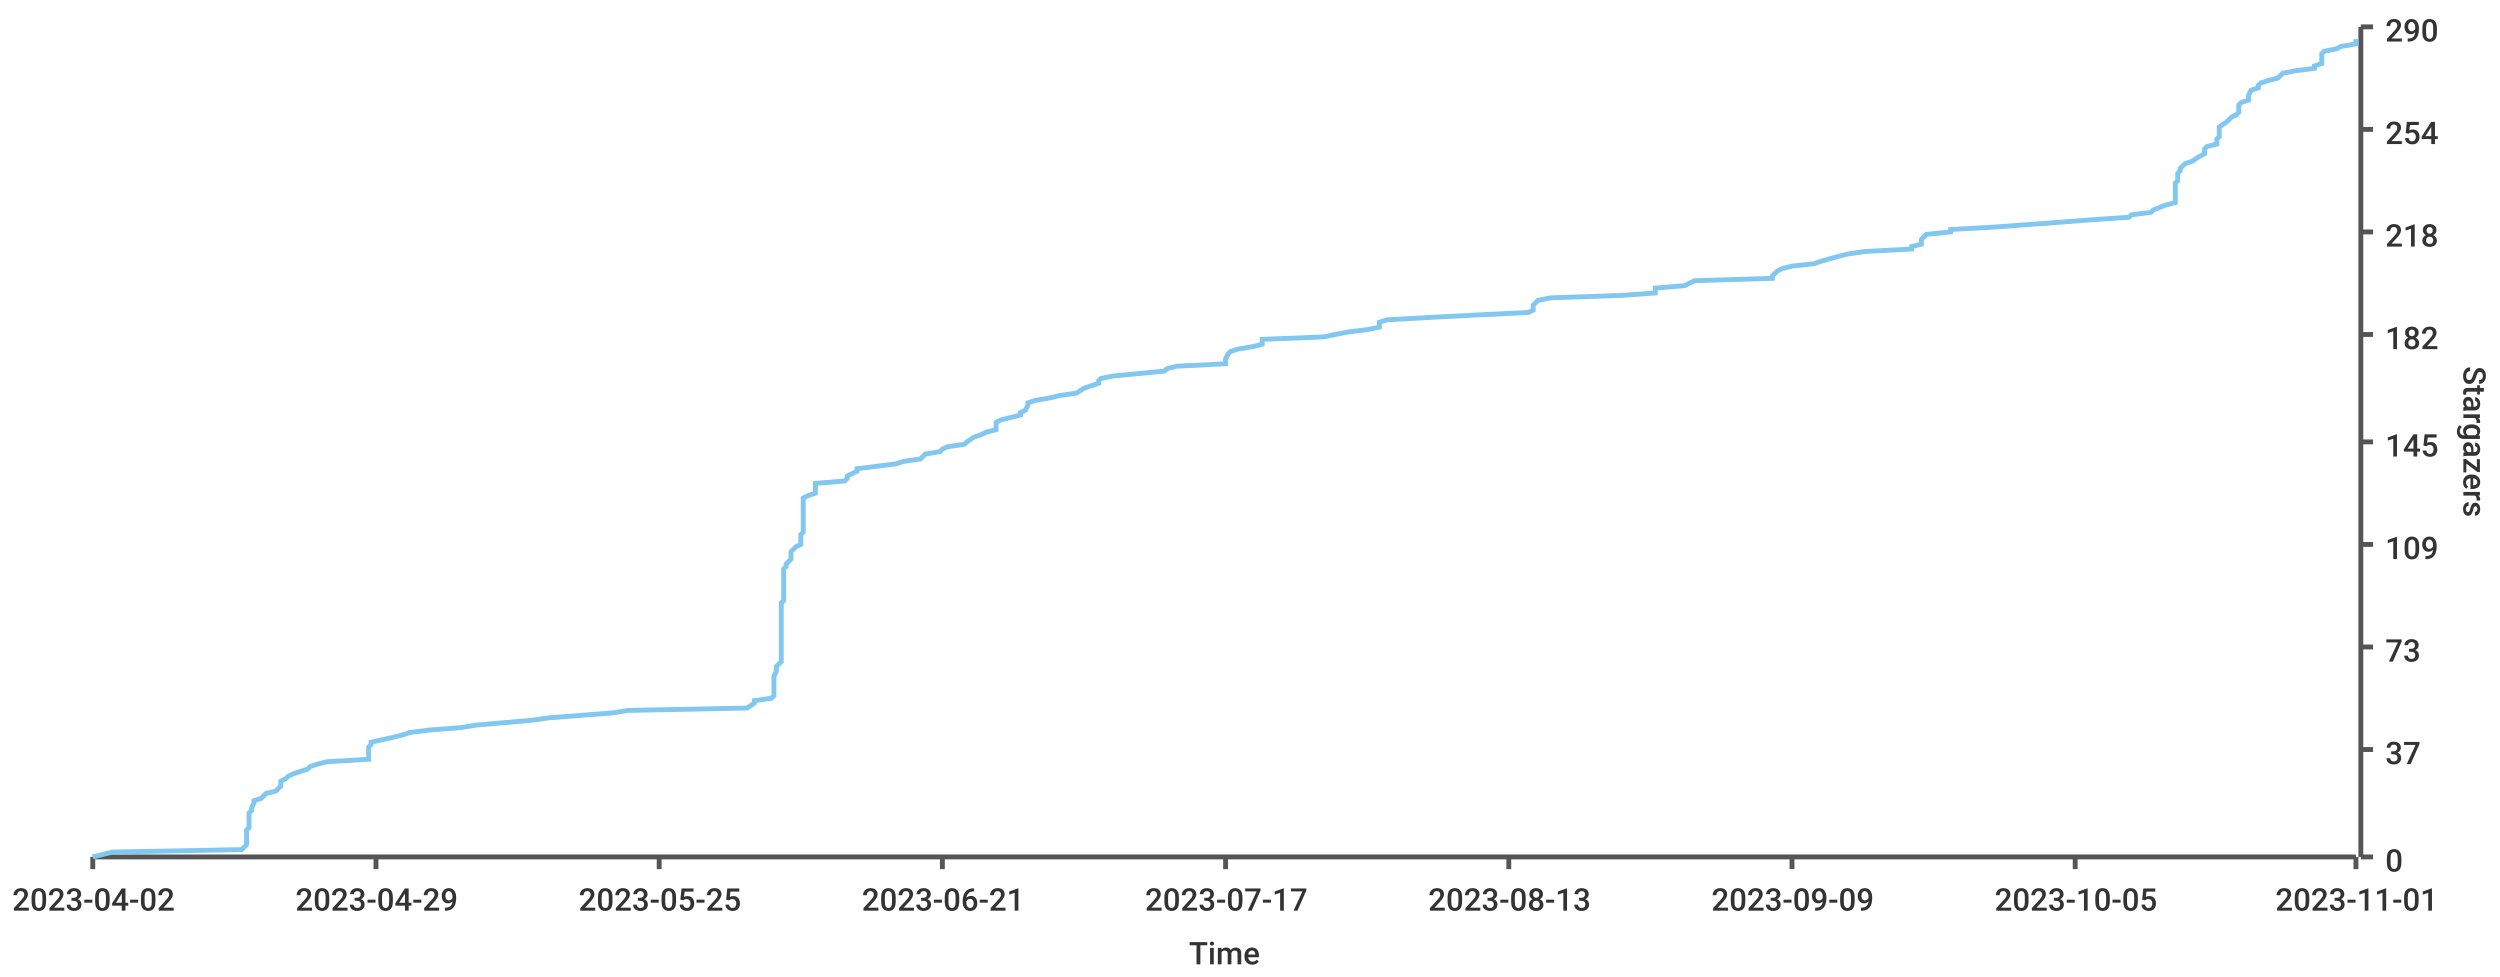
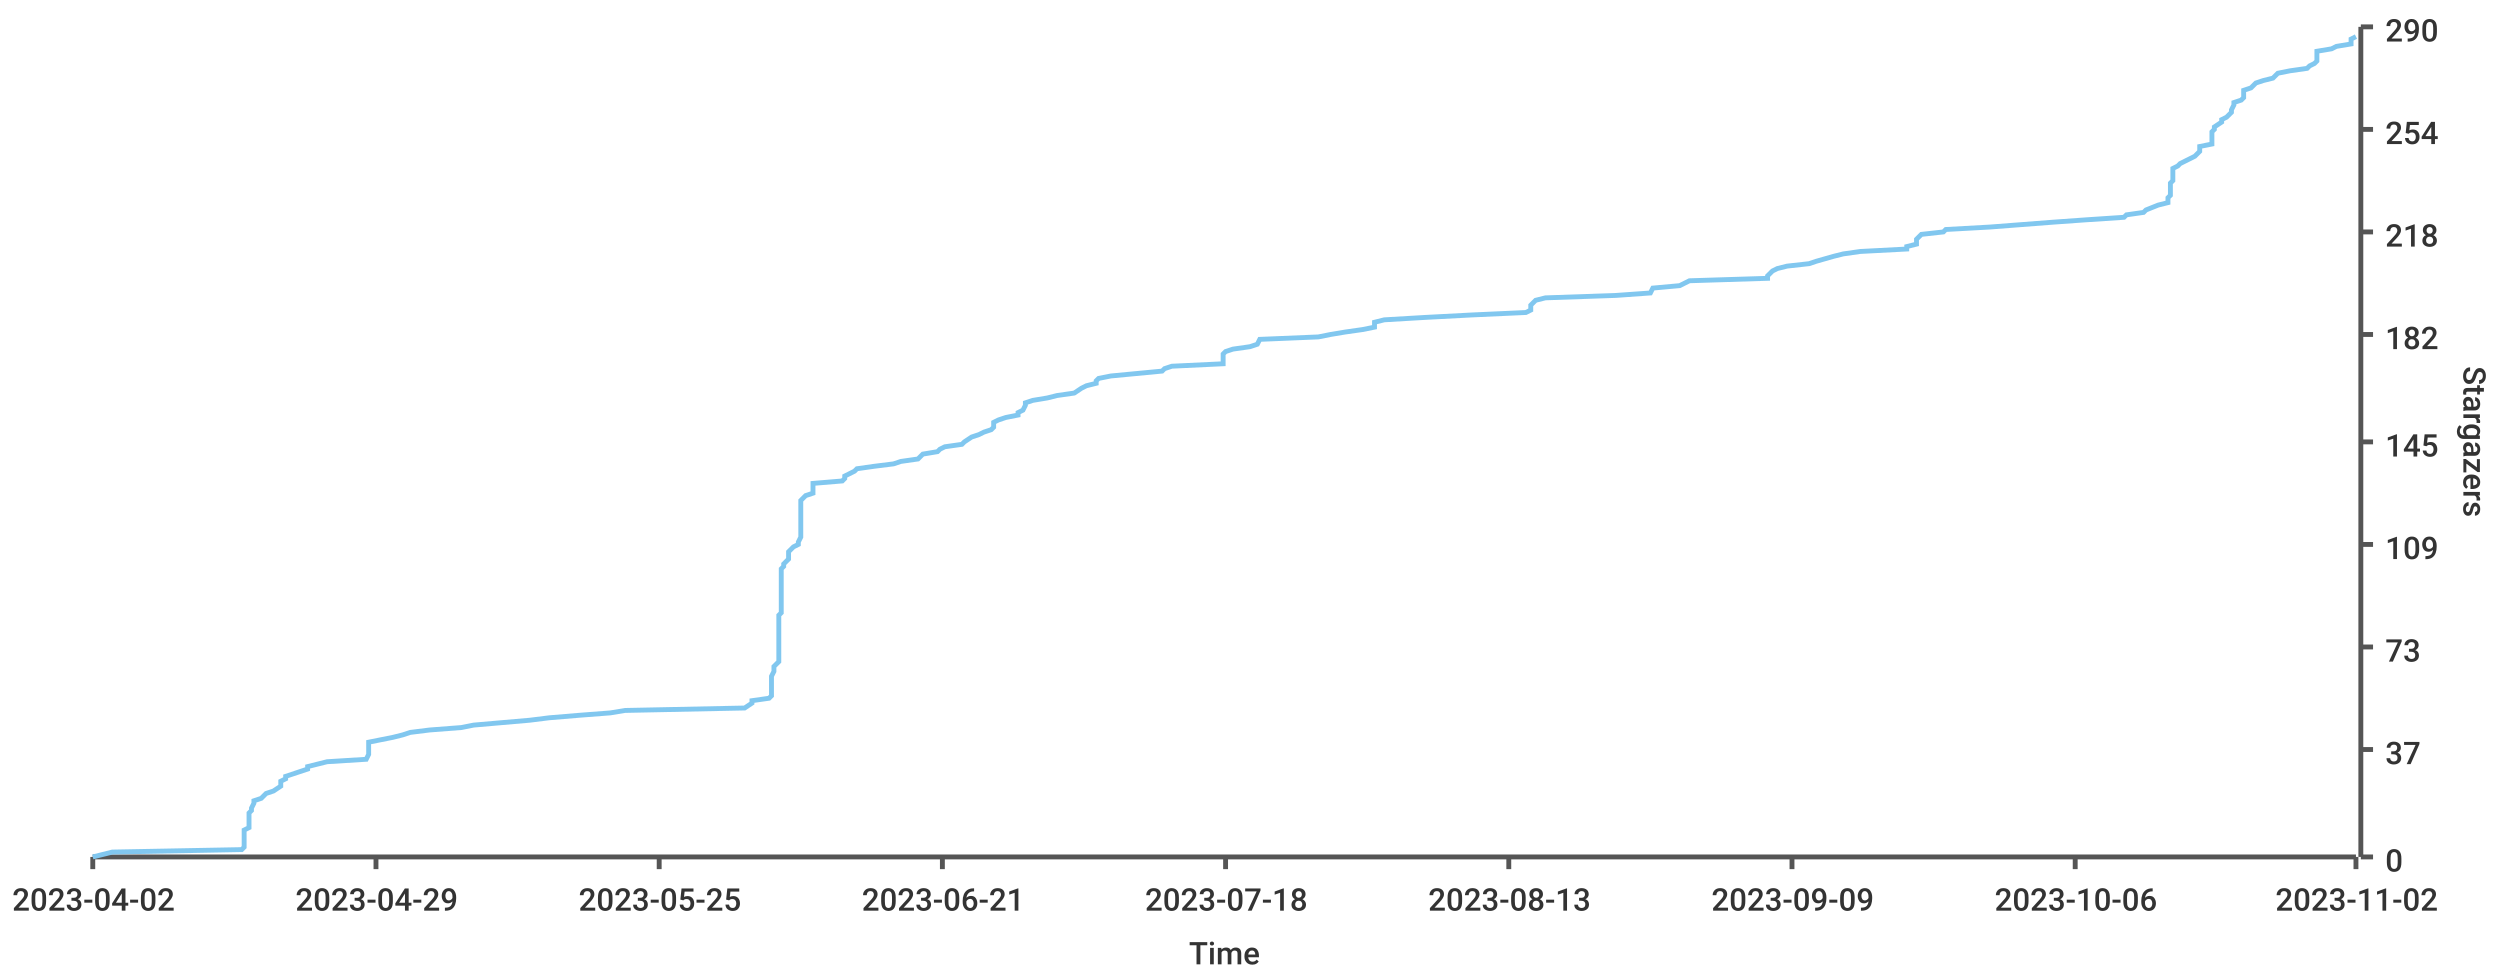
<svg xmlns="http://www.w3.org/2000/svg" width="1024" height="400">\n<path d="M 0 0 L 1024 0 L 1024 400 L 0 400 L 0 0" style="stroke-width:0;stroke:rgba(255,255,255,1.0);fill:rgba(255,255,255,1.0)" />
  <path d="M 38 11 L 965 11 L 965 351 L 38 351 L 38 11" style="stroke-width:0;stroke:rgba(255,255,255,1.0);fill:rgba(255,255,255,1.0)" />
  <path d="M 38 351 L 965 351" style="stroke-width:2;stroke:rgba(85,85,85,1.0);fill:none" />
  <path d="M 38 351 L 38 356" style="stroke-width:2;stroke:rgba(85,85,85,1.0);fill:none" />
  <text x="5" y="373" style="stroke-width:0;stroke:none;fill:rgba(51,51,51,1.0);font-size:12.8px;font-family:'Roboto Medium',sans-serif">2023-04-02</text>
  <path d="M 154 351 L 154 356" style="stroke-width:2;stroke:rgba(85,85,85,1.0);fill:none" />
  <text x="121" y="373" style="stroke-width:0;stroke:none;fill:rgba(51,51,51,1.0);font-size:12.8px;font-family:'Roboto Medium',sans-serif">2023-04-29</text>
  <path d="M 270 351 L 270 356" style="stroke-width:2;stroke:rgba(85,85,85,1.0);fill:none" />
  <text x="237" y="373" style="stroke-width:0;stroke:none;fill:rgba(51,51,51,1.0);font-size:12.8px;font-family:'Roboto Medium',sans-serif">2023-05-25</text>
  <path d="M 386 351 L 386 356" style="stroke-width:2;stroke:rgba(85,85,85,1.0);fill:none" />
  <text x="353" y="373" style="stroke-width:0;stroke:none;fill:rgba(51,51,51,1.0);font-size:12.8px;font-family:'Roboto Medium',sans-serif">2023-06-21</text>
  <path d="M 502 351 L 502 356" style="stroke-width:2;stroke:rgba(85,85,85,1.0);fill:none" />
-   <text x="469" y="373" style="stroke-width:0;stroke:none;fill:rgba(51,51,51,1.0);font-size:12.8px;font-family:'Roboto Medium',sans-serif">2023-07-17</text>
+   <text x="469" y="373" style="stroke-width:0;stroke:none;fill:rgba(51,51,51,1.0);font-size:12.8px;font-family:'Roboto Medium',sans-serif">2023-07-18</text>
  <path d="M 618 351 L 618 356" style="stroke-width:2;stroke:rgba(85,85,85,1.0);fill:none" />
  <text x="585" y="373" style="stroke-width:0;stroke:none;fill:rgba(51,51,51,1.0);font-size:12.8px;font-family:'Roboto Medium',sans-serif">2023-08-13</text>
  <path d="M 734 351 L 734 356" style="stroke-width:2;stroke:rgba(85,85,85,1.0);fill:none" />
  <text x="701" y="373" style="stroke-width:0;stroke:none;fill:rgba(51,51,51,1.0);font-size:12.8px;font-family:'Roboto Medium',sans-serif">2023-09-09</text>
  <path d="M 850 351 L 850 356" style="stroke-width:2;stroke:rgba(85,85,85,1.0);fill:none" />
-   <text x="817" y="373" style="stroke-width:0;stroke:none;fill:rgba(51,51,51,1.0);font-size:12.8px;font-family:'Roboto Medium',sans-serif">2023-10-05</text>
+   <text x="817" y="373" style="stroke-width:0;stroke:none;fill:rgba(51,51,51,1.0);font-size:12.8px;font-family:'Roboto Medium',sans-serif">2023-10-06</text>
  <path d="M 965 351 L 965 356" style="stroke-width:2;stroke:rgba(85,85,85,1.0);fill:none" />
-   <text x="932" y="373" style="stroke-width:0;stroke:none;fill:rgba(51,51,51,1.0);font-size:12.8px;font-family:'Roboto Medium',sans-serif">2023-11-01</text>
+   <text x="932" y="373" style="stroke-width:0;stroke:none;fill:rgba(51,51,51,1.0);font-size:12.8px;font-family:'Roboto Medium',sans-serif">2023-11-02</text>
  <text x="487" y="395" style="stroke-width:0;stroke:none;fill:rgba(51,51,51,1.0);font-size:12.8px;font-family:'Roboto Medium',sans-serif">Time</text>
  <path d="M 967 351 L 967 11" style="stroke-width:2;stroke:rgba(85,85,85,1.0);fill:none" />
  <path d="M 967 351 L 972 351" style="stroke-width:2;stroke:rgba(85,85,85,1.0);fill:none" />
  <text x="977" y="357" style="stroke-width:0;stroke:none;fill:rgba(51,51,51,1.0);font-size:12.8px;font-family:'Roboto Medium',sans-serif">0</text>
  <path d="M 967 307 L 972 307" style="stroke-width:2;stroke:rgba(85,85,85,1.0);fill:none" />
  <text x="977" y="313" style="stroke-width:0;stroke:none;fill:rgba(51,51,51,1.0);font-size:12.8px;font-family:'Roboto Medium',sans-serif">37</text>
  <path d="M 967 265 L 972 265" style="stroke-width:2;stroke:rgba(85,85,85,1.0);fill:none" />
  <text x="977" y="271" style="stroke-width:0;stroke:none;fill:rgba(51,51,51,1.0);font-size:12.8px;font-family:'Roboto Medium',sans-serif">73</text>
  <path d="M 967 223 L 972 223" style="stroke-width:2;stroke:rgba(85,85,85,1.0);fill:none" />
  <text x="977" y="229" style="stroke-width:0;stroke:none;fill:rgba(51,51,51,1.0);font-size:12.8px;font-family:'Roboto Medium',sans-serif">109</text>
  <path d="M 967 181 L 972 181" style="stroke-width:2;stroke:rgba(85,85,85,1.0);fill:none" />
  <text x="977" y="187" style="stroke-width:0;stroke:none;fill:rgba(51,51,51,1.0);font-size:12.8px;font-family:'Roboto Medium',sans-serif">145</text>
  <path d="M 967 137 L 972 137" style="stroke-width:2;stroke:rgba(85,85,85,1.0);fill:none" />
  <text x="977" y="143" style="stroke-width:0;stroke:none;fill:rgba(51,51,51,1.0);font-size:12.8px;font-family:'Roboto Medium',sans-serif">182</text>
  <path d="M 967 95 L 972 95" style="stroke-width:2;stroke:rgba(85,85,85,1.0);fill:none" />
  <text x="977" y="101" style="stroke-width:0;stroke:none;fill:rgba(51,51,51,1.0);font-size:12.8px;font-family:'Roboto Medium',sans-serif">218</text>
  <path d="M 967 53 L 972 53" style="stroke-width:2;stroke:rgba(85,85,85,1.0);fill:none" />
  <text x="977" y="59" style="stroke-width:0;stroke:none;fill:rgba(51,51,51,1.0);font-size:12.8px;font-family:'Roboto Medium',sans-serif">254</text>
  <path d="M 967 11 L 972 11" style="stroke-width:2;stroke:rgba(85,85,85,1.0);fill:none" />
  <text x="977" y="17" style="stroke-width:0;stroke:none;fill:rgba(51,51,51,1.0);font-size:12.8px;font-family:'Roboto Medium',sans-serif">290</text>
  <text x="1009" y="150" style="stroke-width:0;stroke:none;fill:rgba(51,51,51,1.0);font-size:12.8px;font-family:'Roboto Medium',sans-serif" transform="rotate(90.00,1009,150)">Stargazers</text>
-   <path d="M 38 351 L 46 349 L 99 348 L 100 347 L 101 346 L 101 345 L 101 343 L 101 342 L 101 341 L 101 340 L 102 339 L 102 338 L 102 336 L 102 335 L 102 334 L 102 333 L 103 332 L 103 331 L 104 329 L 104 328 L 107 327 L 108 326 L 109 325 L 113 324 L 115 322 L 115 321 L 115 320 L 117 319 L 118 318 L 120 317 L 126 315 L 127 314 L 130 313 L 134 312 L 151 311 L 151 309 L 151 308 L 151 307 L 151 306 L 152 305 L 152 304 L 161 302 L 165 301 L 168 300 L 176 299 L 189 298 L 195 297 L 218 295 L 225 294 L 238 293 L 251 292 L 257 291 L 306 290 L 309 288 L 309 287 L 316 286 L 317 285 L 317 284 L 317 283 L 317 281 L 317 280 L 317 279 L 317 278 L 317 277 L 318 275 L 318 274 L 318 273 L 319 272 L 320 271 L 320 270 L 320 268 L 320 267 L 320 266 L 320 265 L 320 264 L 320 263 L 320 261 L 320 260 L 320 259 L 320 258 L 320 257 L 320 256 L 320 254 L 320 253 L 320 252 L 320 251 L 320 250 L 320 249 L 320 247 L 321 246 L 321 245 L 321 244 L 321 243 L 321 241 L 321 240 L 321 239 L 321 238 L 321 237 L 321 236 L 321 234 L 321 233 L 322 232 L 322 231 L 323 230 L 324 229 L 324 227 L 324 226 L 325 225 L 326 224 L 328 223 L 328 222 L 328 220 L 328 219 L 329 218 L 329 217 L 329 216 L 329 215 L 329 213 L 329 212 L 329 211 L 329 210 L 329 209 L 329 207 L 329 206 L 329 205 L 329 204 L 331 203 L 334 202 L 334 200 L 334 199 L 334 198 L 346 197 L 347 196 L 347 195 L 351 193 L 351 192 L 359 191 L 367 190 L 370 189 L 377 188 L 379 186 L 385 185 L 386 184 L 388 183 L 395 182 L 396 181 L 399 179 L 402 178 L 404 177 L 408 176 L 408 175 L 408 173 L 410 172 L 414 171 L 418 170 L 418 169 L 420 168 L 421 166 L 421 165 L 424 164 L 430 163 L 434 162 L 441 161 L 444 159 L 447 158 L 450 157 L 450 156 L 451 155 L 456 154 L 477 152 L 478 151 L 482 150 L 502 149 L 502 148 L 502 147 L 503 145 L 504 144 L 507 143 L 513 142 L 517 141 L 517 139 L 542 138 L 547 137 L 552 136 L 560 135 L 565 134 L 565 132 L 568 131 L 586 130 L 605 129 L 626 128 L 628 127 L 628 125 L 629 124 L 630 123 L 635 122 L 664 121 L 678 120 L 678 118 L 690 117 L 692 116 L 694 115 L 726 114 L 726 113 L 728 111 L 730 110 L 734 109 L 743 108 L 746 107 L 753 105 L 757 104 L 764 103 L 783 102 L 783 101 L 787 100 L 787 98 L 788 97 L 789 96 L 799 95 L 799 94 L 817 93 L 844 91 L 857 90 L 872 89 L 873 88 L 881 87 L 882 86 L 887 84 L 891 83 L 891 82 L 891 81 L 891 80 L 891 79 L 891 77 L 891 76 L 891 75 L 892 74 L 892 73 L 892 71 L 893 70 L 893 69 L 894 68 L 895 67 L 898 66 L 901 64 L 903 63 L 903 62 L 903 61 L 904 60 L 908 59 L 908 57 L 909 56 L 909 55 L 909 54 L 909 53 L 909 52 L 912 50 L 913 49 L 914 48 L 916 47 L 917 46 L 917 45 L 917 43 L 918 42 L 921 41 L 921 40 L 921 39 L 922 37 L 925 36 L 925 35 L 926 34 L 929 33 L 933 32 L 935 30 L 940 29 L 948 28 L 948 27 L 951 26 L 951 25 L 951 23 L 951 22 L 952 21 L 957 20 L 959 19 L 965 18 L 965 16" style="stroke-width:2;stroke:rgba(129,199,239,1.0);fill:none" />
+   <path d="M 38 351 L 46 349 L 99 348 L 100 347 L 100 346 L 100 345 L 100 343 L 100 342 L 100 341 L 100 340 L 102 339 L 102 338 L 102 336 L 102 335 L 102 334 L 102 333 L 103 332 L 103 331 L 104 329 L 104 328 L 107 327 L 108 326 L 109 325 L 112 324 L 115 322 L 115 321 L 115 320 L 117 319 L 117 318 L 120 317 L 126 315 L 126 314 L 130 313 L 134 312 L 150 311 L 151 309 L 151 308 L 151 307 L 151 306 L 151 305 L 151 304 L 161 302 L 165 301 L 168 300 L 176 299 L 189 298 L 194 297 L 217 295 L 225 294 L 237 293 L 250 292 L 256 291 L 305 290 L 308 288 L 308 287 L 315 286 L 316 285 L 316 284 L 316 283 L 316 281 L 316 280 L 316 279 L 316 278 L 316 277 L 317 275 L 317 274 L 317 273 L 318 272 L 319 271 L 319 270 L 319 268 L 319 267 L 319 266 L 319 265 L 319 264 L 319 263 L 319 261 L 319 260 L 319 259 L 319 258 L 319 257 L 319 256 L 319 254 L 319 253 L 319 252 L 320 251 L 320 250 L 320 249 L 320 247 L 320 246 L 320 245 L 320 244 L 320 243 L 320 241 L 320 240 L 320 239 L 320 238 L 320 237 L 320 236 L 320 234 L 320 233 L 321 232 L 321 231 L 322 230 L 323 229 L 323 227 L 323 226 L 324 225 L 325 224 L 327 223 L 327 222 L 328 220 L 328 219 L 328 218 L 328 217 L 328 216 L 328 215 L 328 213 L 328 212 L 328 211 L 328 210 L 328 209 L 328 207 L 328 206 L 328 205 L 329 204 L 330 203 L 333 202 L 333 200 L 333 199 L 333 198 L 345 197 L 346 196 L 346 195 L 350 193 L 351 192 L 358 191 L 366 190 L 369 189 L 376 188 L 378 186 L 384 185 L 385 184 L 387 183 L 394 182 L 395 181 L 398 179 L 401 178 L 403 177 L 406 176 L 407 175 L 407 173 L 409 172 L 412 171 L 417 170 L 417 169 L 419 168 L 420 166 L 420 165 L 423 164 L 429 163 L 433 162 L 440 161 L 443 159 L 445 158 L 449 157 L 449 156 L 450 155 L 455 154 L 476 152 L 477 151 L 480 150 L 501 149 L 501 148 L 501 147 L 501 145 L 502 144 L 505 143 L 512 142 L 515 141 L 516 139 L 540 138 L 545 137 L 551 136 L 558 135 L 563 134 L 563 132 L 567 131 L 584 130 L 603 129 L 625 128 L 627 127 L 627 125 L 628 124 L 629 123 L 633 122 L 662 121 L 676 120 L 677 118 L 688 117 L 690 116 L 692 115 L 724 114 L 724 113 L 726 111 L 728 110 L 732 109 L 741 108 L 744 107 L 751 105 L 755 104 L 762 103 L 781 102 L 781 101 L 785 100 L 785 98 L 786 97 L 787 96 L 796 95 L 797 94 L 815 93 L 841 91 L 855 90 L 870 89 L 871 88 L 878 87 L 879 86 L 884 84 L 888 83 L 888 82 L 888 81 L 889 80 L 889 79 L 889 77 L 889 76 L 889 75 L 890 74 L 890 73 L 890 71 L 890 70 L 890 69 L 892 68 L 893 67 L 895 66 L 899 64 L 900 63 L 901 62 L 901 61 L 901 60 L 906 59 L 906 57 L 906 56 L 906 55 L 906 54 L 907 53 L 907 52 L 910 50 L 910 49 L 912 48 L 913 47 L 914 46 L 914 45 L 915 43 L 915 42 L 918 41 L 919 40 L 919 39 L 919 37 L 922 36 L 923 35 L 924 34 L 927 33 L 931 32 L 933 30 L 938 29 L 945 28 L 946 27 L 948 26 L 949 25 L 949 23 L 949 22 L 949 21 L 955 20 L 957 19 L 963 18 L 963 16 L 965 15" style="stroke-width:2;stroke:rgba(129,199,239,1.0);fill:none" />
</svg>
